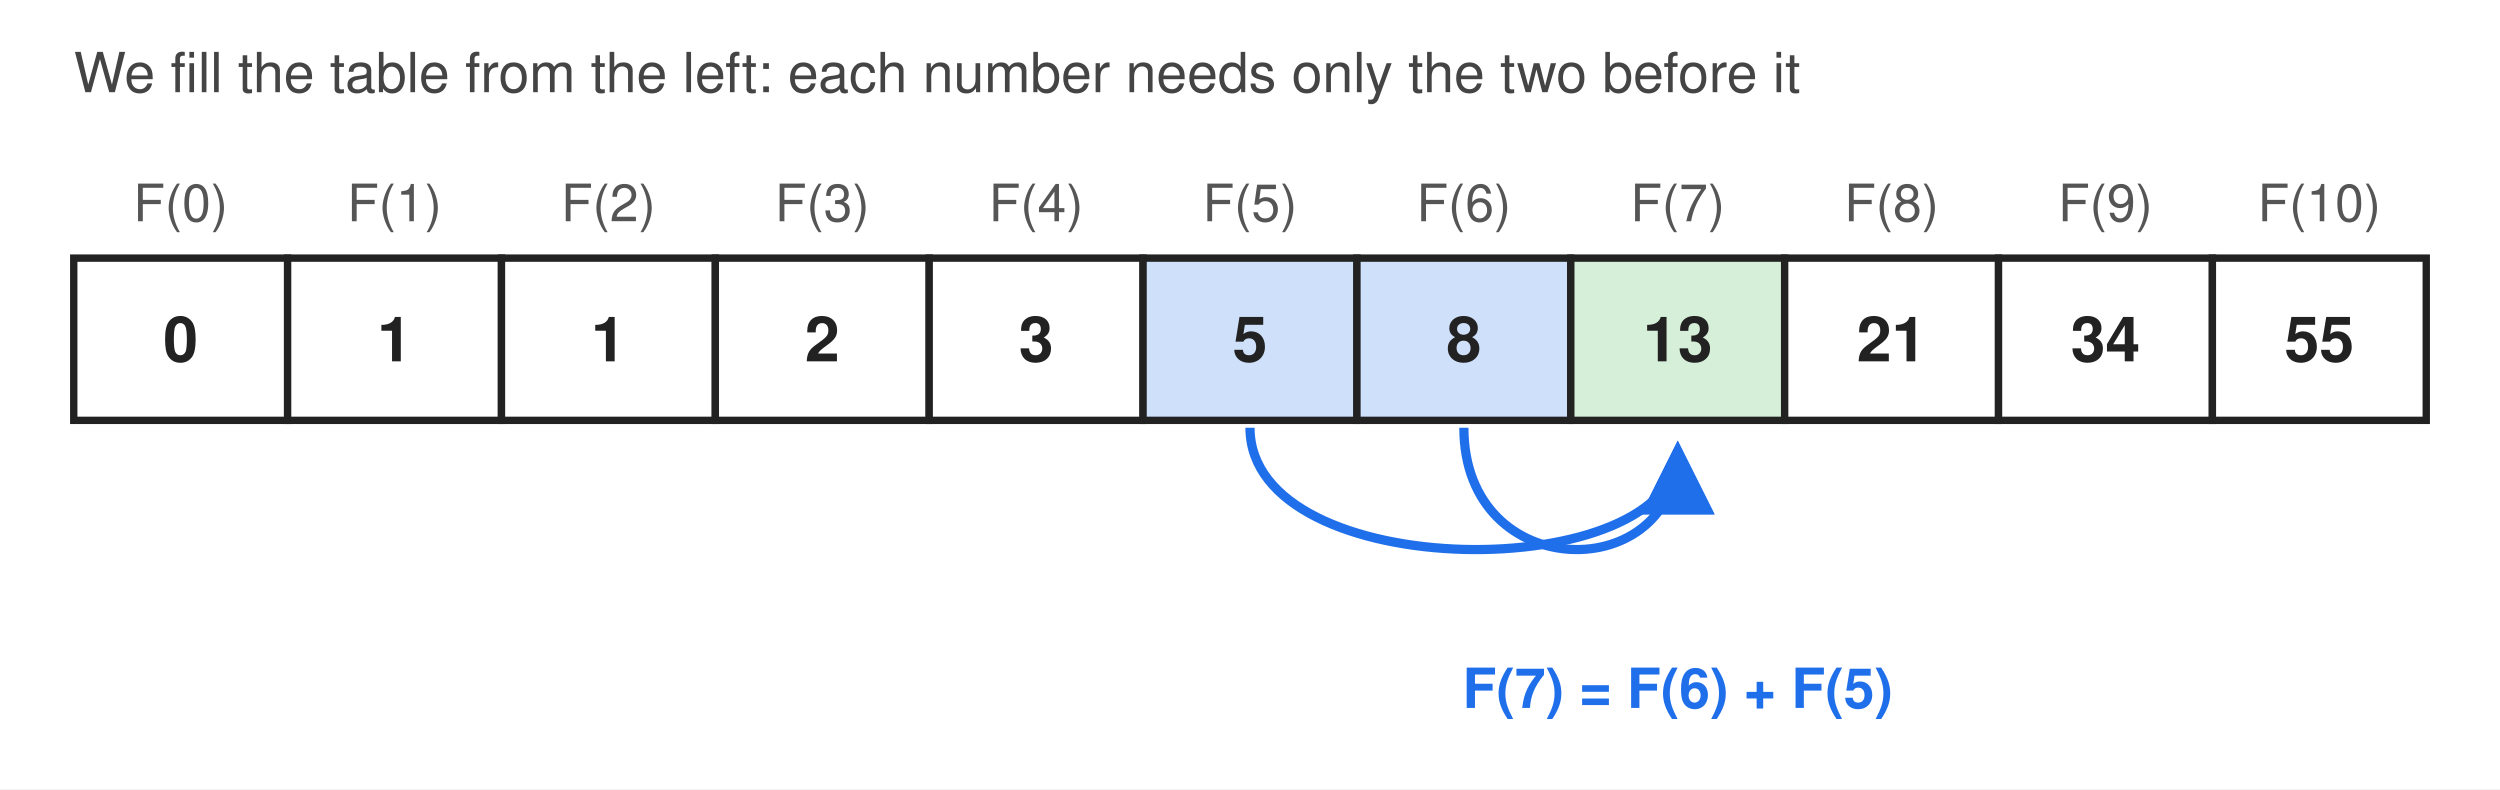
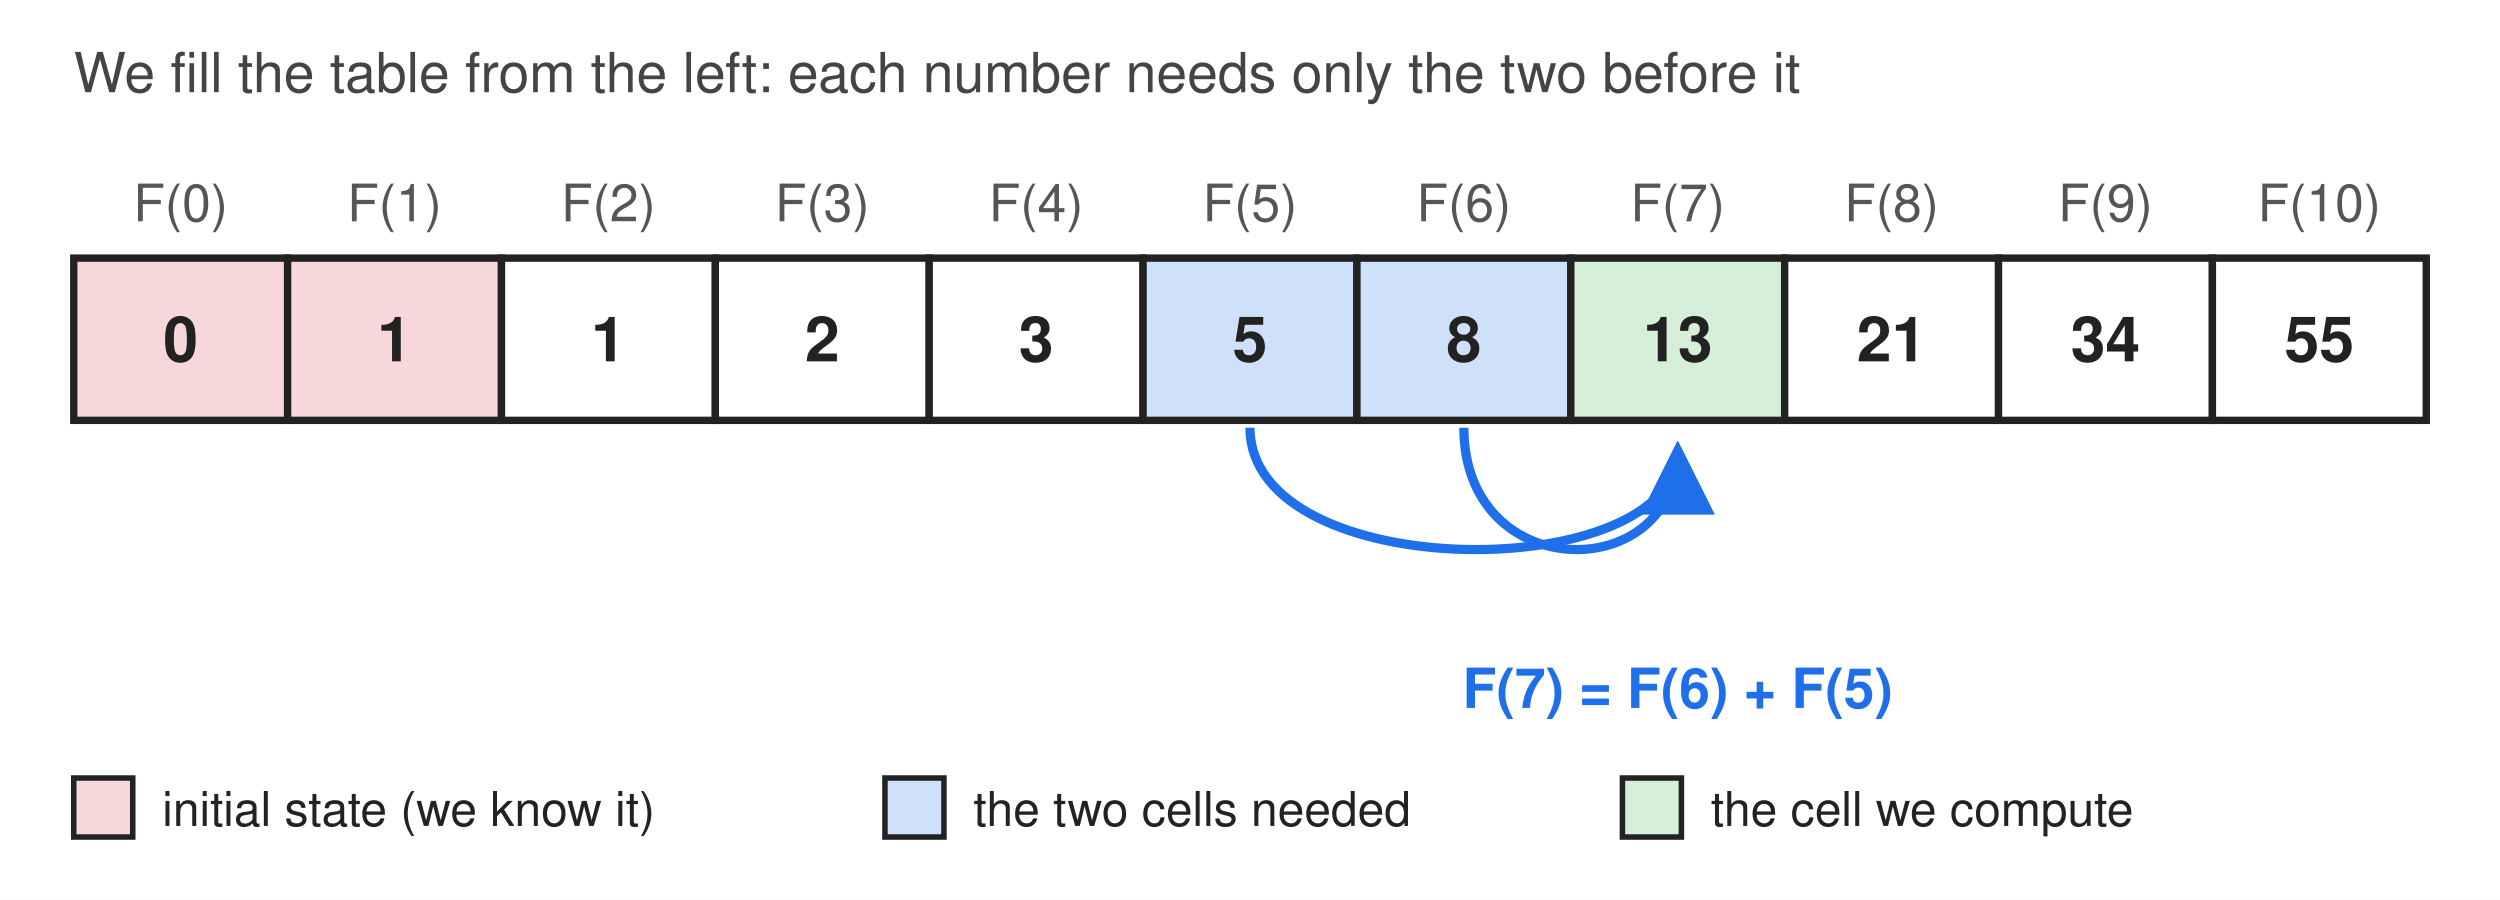
- <svg xmlns="http://www.w3.org/2000/svg" width="678" height="214" viewBox="0 0 678 214">
-   <rect width="678" height="214" fill="white" />
-   <rect x="20" y="70" width="58" height="44" fill="white" stroke="#222222" stroke-width="2" />
+ <svg xmlns="http://www.w3.org/2000/svg" width="678" height="244" viewBox="0 0 678 244">
+   <rect width="678" height="244" fill="white" />
+   <rect x="20" y="70" width="58" height="44" fill="#f8d7da" stroke="#222222" stroke-width="2" />
  <text x="49.0" y="98" font-size="17" text-anchor="middle" font-weight="bold" fill="#222222" font-family="Helvetica, Arial, sans-serif">0</text>
  <text x="49.0" y="60" font-size="14" text-anchor="middle" font-weight="normal" fill="#555555" font-family="Helvetica, Arial, sans-serif">F(0)</text>
-   <rect x="78" y="70" width="58" height="44" fill="white" stroke="#222222" stroke-width="2" />
+   <rect x="78" y="70" width="58" height="44" fill="#f8d7da" stroke="#222222" stroke-width="2" />
  <text x="107.0" y="98" font-size="17" text-anchor="middle" font-weight="bold" fill="#222222" font-family="Helvetica, Arial, sans-serif">1</text>
  <text x="107.0" y="60" font-size="14" text-anchor="middle" font-weight="normal" fill="#555555" font-family="Helvetica, Arial, sans-serif">F(1)</text>
  <rect x="136" y="70" width="58" height="44" fill="white" stroke="#222222" stroke-width="2" />
  <text x="165.0" y="98" font-size="17" text-anchor="middle" font-weight="bold" fill="#222222" font-family="Helvetica, Arial, sans-serif">1</text>
  <text x="165.0" y="60" font-size="14" text-anchor="middle" font-weight="normal" fill="#555555" font-family="Helvetica, Arial, sans-serif">F(2)</text>
  <rect x="194" y="70" width="58" height="44" fill="white" stroke="#222222" stroke-width="2" />
  <text x="223.0" y="98" font-size="17" text-anchor="middle" font-weight="bold" fill="#222222" font-family="Helvetica, Arial, sans-serif">2</text>
  <text x="223.0" y="60" font-size="14" text-anchor="middle" font-weight="normal" fill="#555555" font-family="Helvetica, Arial, sans-serif">F(3)</text>
  <rect x="252" y="70" width="58" height="44" fill="white" stroke="#222222" stroke-width="2" />
  <text x="281.0" y="98" font-size="17" text-anchor="middle" font-weight="bold" fill="#222222" font-family="Helvetica, Arial, sans-serif">3</text>
  <text x="281.0" y="60" font-size="14" text-anchor="middle" font-weight="normal" fill="#555555" font-family="Helvetica, Arial, sans-serif">F(4)</text>
  <rect x="310" y="70" width="58" height="44" fill="#cfe0fb" stroke="#222222" stroke-width="2" />
  <text x="339.0" y="98" font-size="17" text-anchor="middle" font-weight="bold" fill="#222222" font-family="Helvetica, Arial, sans-serif">5</text>
  <text x="339.0" y="60" font-size="14" text-anchor="middle" font-weight="normal" fill="#555555" font-family="Helvetica, Arial, sans-serif">F(5)</text>
  <rect x="368" y="70" width="58" height="44" fill="#cfe0fb" stroke="#222222" stroke-width="2" />
  <text x="397.0" y="98" font-size="17" text-anchor="middle" font-weight="bold" fill="#222222" font-family="Helvetica, Arial, sans-serif">8</text>
  <text x="397.0" y="60" font-size="14" text-anchor="middle" font-weight="normal" fill="#555555" font-family="Helvetica, Arial, sans-serif">F(6)</text>
  <rect x="426" y="70" width="58" height="44" fill="#d6efd8" stroke="#222222" stroke-width="2" />
  <text x="455.0" y="98" font-size="17" text-anchor="middle" font-weight="bold" fill="#222222" font-family="Helvetica, Arial, sans-serif">13</text>
  <text x="455.0" y="60" font-size="14" text-anchor="middle" font-weight="normal" fill="#555555" font-family="Helvetica, Arial, sans-serif">F(7)</text>
  <rect x="484" y="70" width="58" height="44" fill="white" stroke="#222222" stroke-width="2" />
  <text x="513.0" y="98" font-size="17" text-anchor="middle" font-weight="bold" fill="#222222" font-family="Helvetica, Arial, sans-serif">21</text>
  <text x="513.0" y="60" font-size="14" text-anchor="middle" font-weight="normal" fill="#555555" font-family="Helvetica, Arial, sans-serif">F(8)</text>
  <rect x="542" y="70" width="58" height="44" fill="white" stroke="#222222" stroke-width="2" />
  <text x="571.0" y="98" font-size="17" text-anchor="middle" font-weight="bold" fill="#222222" font-family="Helvetica, Arial, sans-serif">34</text>
  <text x="571.0" y="60" font-size="14" text-anchor="middle" font-weight="normal" fill="#555555" font-family="Helvetica, Arial, sans-serif">F(9)</text>
  <rect x="600" y="70" width="58" height="44" fill="white" stroke="#222222" stroke-width="2" />
  <text x="629.0" y="98" font-size="17" text-anchor="middle" font-weight="bold" fill="#222222" font-family="Helvetica, Arial, sans-serif">55</text>
  <text x="629.0" y="60" font-size="14" text-anchor="middle" font-weight="normal" fill="#555555" font-family="Helvetica, Arial, sans-serif">F(10)</text>
  <defs>
    <marker id="arrow" markerWidth="9" markerHeight="9" refX="7" refY="4" orient="auto">
      <path d="M 0 0 L 8 4 L 0 8 z" fill="#1f6feb" />
    </marker>
  </defs>
  <path d="M 339.0 116 C 339.0 159, 455.0 159, 455.0 122" fill="none" stroke="#1f6feb" stroke-width="2.5" marker-end="url(#arrow)" />
  <path d="M 397.0 116 C 397.0 159, 455.0 159, 455.0 122" fill="none" stroke="#1f6feb" stroke-width="2.5" marker-end="url(#arrow)" />
  <text x="455.0" y="192" font-size="15" text-anchor="middle" font-weight="bold" fill="#1f6feb" font-family="Helvetica, Arial, sans-serif">F(7) = F(6) + F(5)</text>
  <text x="20" y="25" font-size="15" text-anchor="start" font-weight="normal" fill="#444444" font-family="Helvetica, Arial, sans-serif">We fill the table from the left: each number needs only the two before it</text>
+   <rect x="20" y="211" width="16" height="16" fill="#f8d7da" stroke="#222222" stroke-width="1.5" />
+   <text x="44" y="224" font-size="13" text-anchor="start" font-weight="normal" fill="#222222" font-family="Helvetica, Arial, sans-serif">initial state (we know it)</text>
+   <rect x="240" y="211" width="16" height="16" fill="#cfe0fb" stroke="#222222" stroke-width="1.5" />
+   <text x="264" y="224" font-size="13" text-anchor="start" font-weight="normal" fill="#222222" font-family="Helvetica, Arial, sans-serif">the two cells needed</text>
+   <rect x="440" y="211" width="16" height="16" fill="#d6efd8" stroke="#222222" stroke-width="1.5" />
+   <text x="464" y="224" font-size="13" text-anchor="start" font-weight="normal" fill="#222222" font-family="Helvetica, Arial, sans-serif">the cell we compute</text>
</svg>
